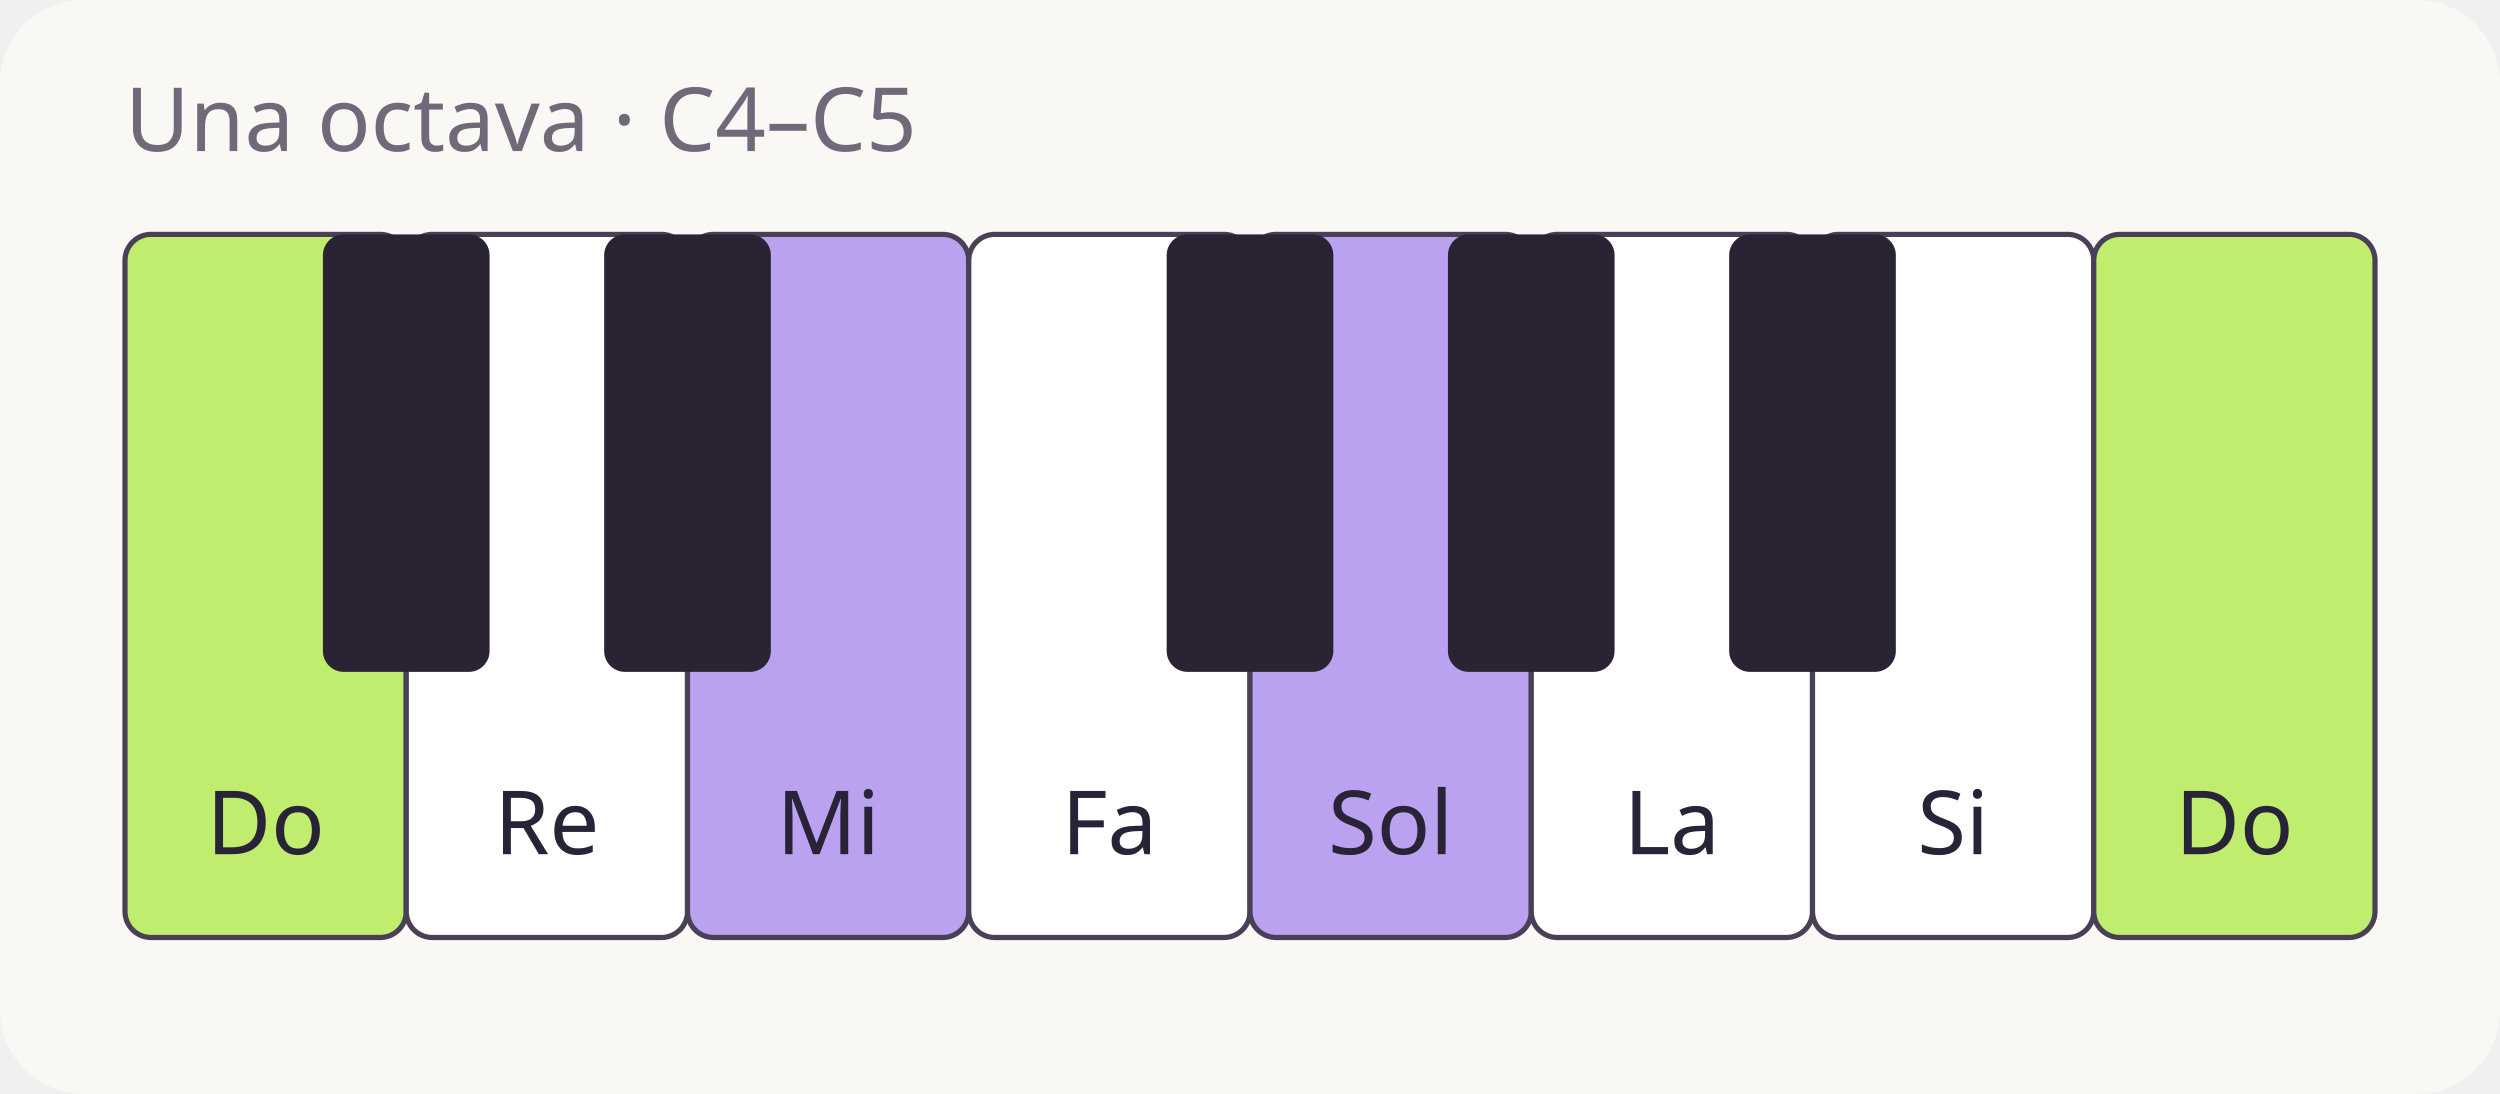
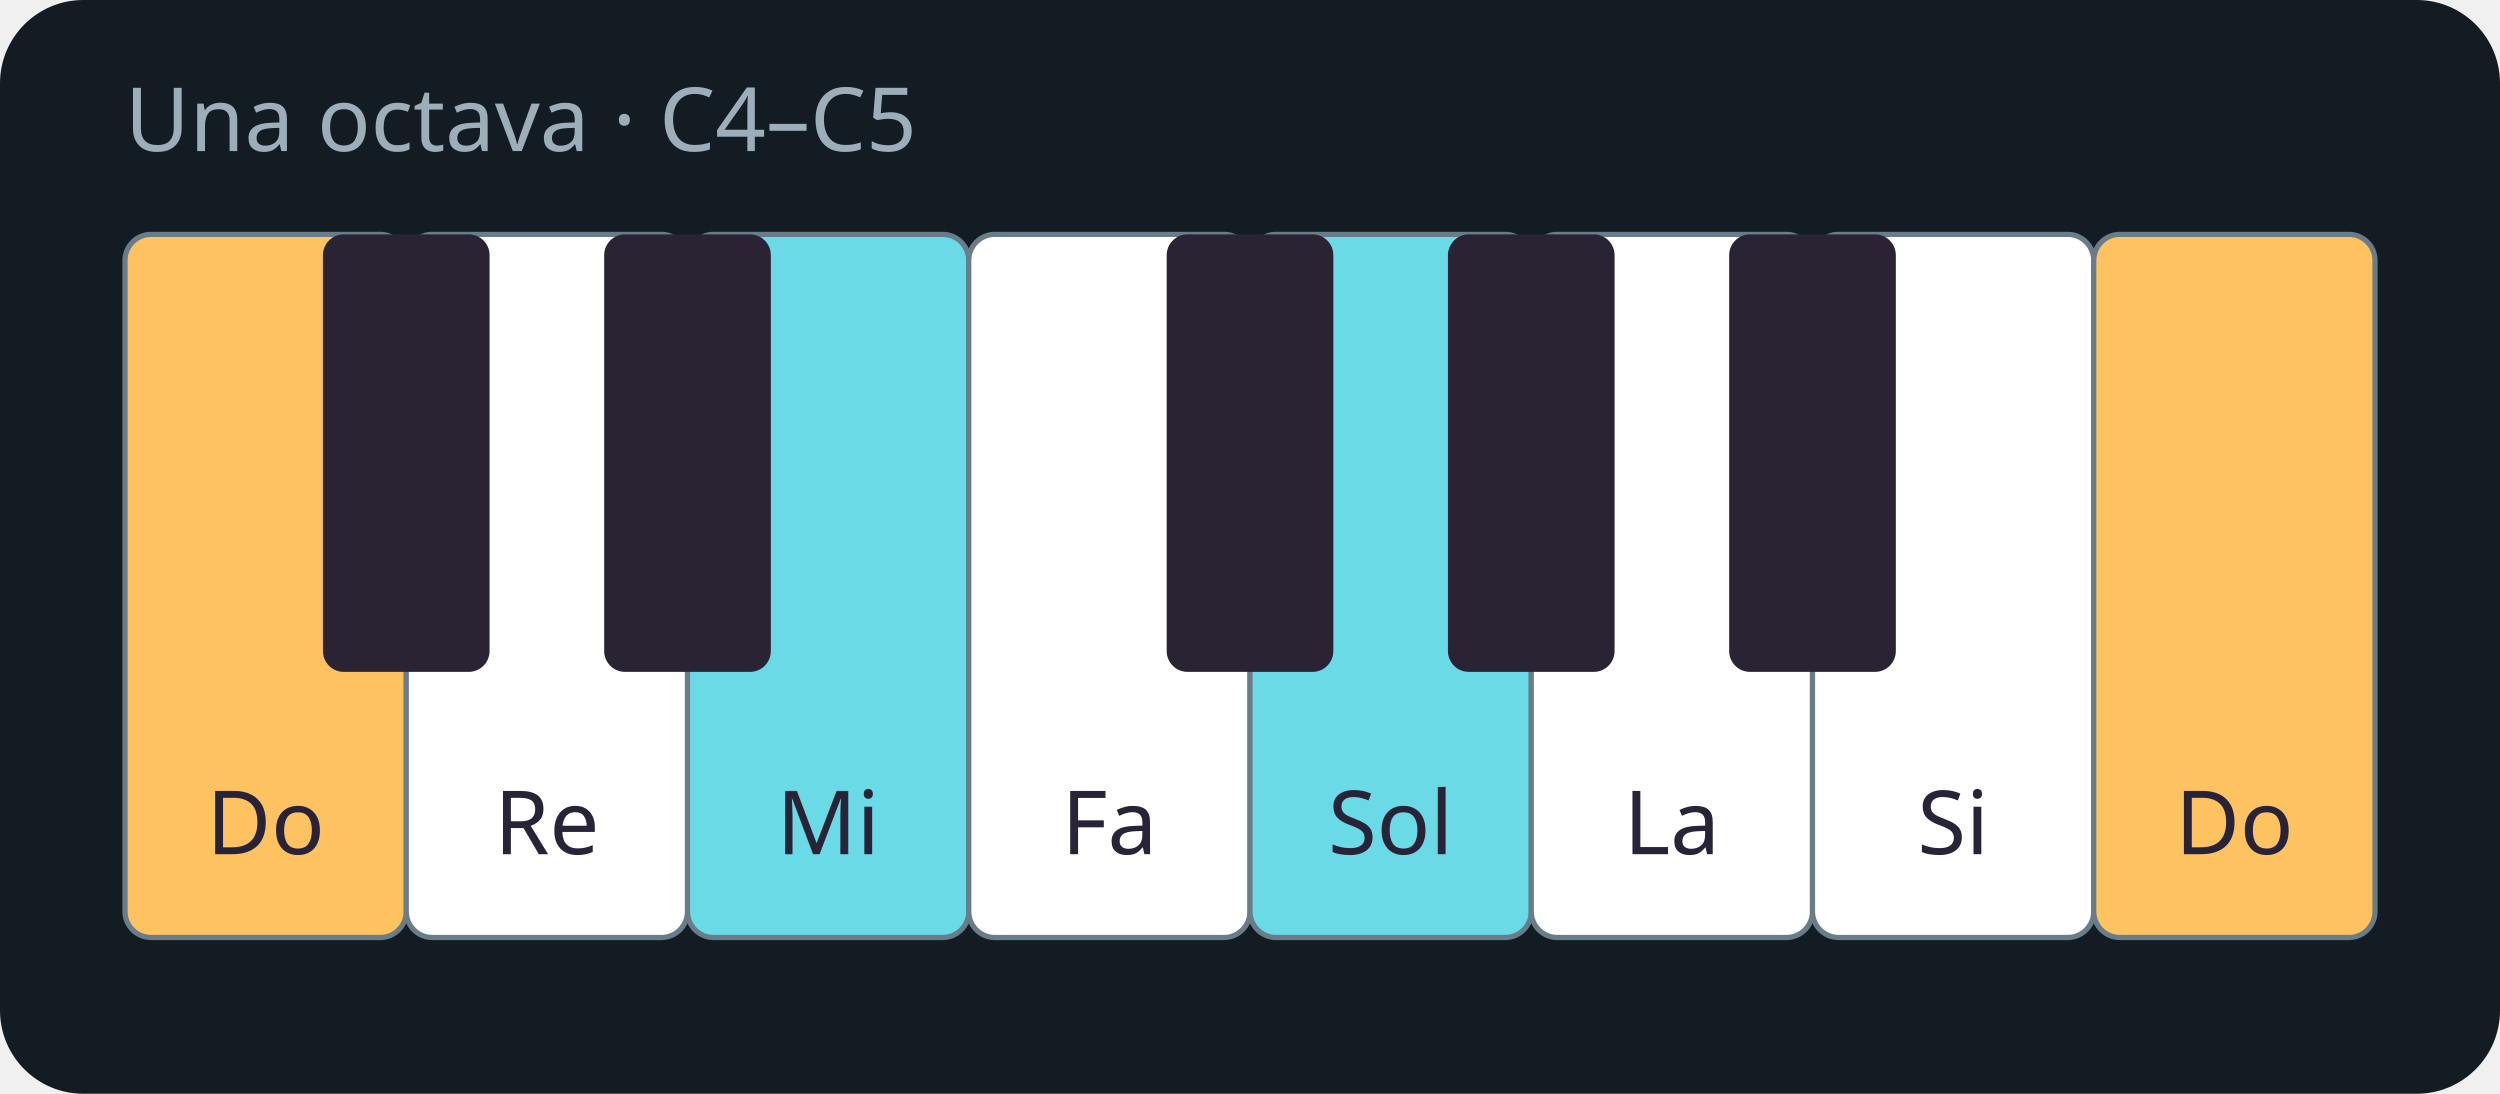
<svg xmlns="http://www.w3.org/2000/svg" viewBox="0 0 480 210" role="img" aria-label="Teclado: notas marcadas de la colección seleccionada">
-   <rect width="480" height="210" rx="16" fill="#faf8f4" />
-   <text x="24" y="29" font-family="system-ui" font-size="17" fill="#706979">Una octava · C4–C5</text>
-   <rect x="24" y="45" width="54" height="135" rx="5" fill="#c0ed6d" stroke="#494057" />
+   <rect width="480" height="210" rx="16" fill="#131c23" />
+   <text x="24" y="29" font-family="system-ui" font-size="17" fill="#9caeb9">Una octava · C4–C5</text>
+   <rect x="24" y="45" width="54" height="135" rx="5" fill="#ffc261" stroke="#687d89" />
  <text x="51" y="164" text-anchor="middle" fill="#282337" font-family="system-ui" font-size="17">Do</text>
-   <rect x="78" y="45" width="54" height="135" rx="5" fill="#fff" stroke="#494057" />
+   <rect x="78" y="45" width="54" height="135" rx="5" fill="#fff" stroke="#687d89" />
  <text x="105" y="164" text-anchor="middle" fill="#282337" font-family="system-ui" font-size="17">Re</text>
-   <rect x="132" y="45" width="54" height="135" rx="5" fill="#baa2f1" stroke="#494057" />
+   <rect x="132" y="45" width="54" height="135" rx="5" fill="#69dae6" stroke="#687d89" />
  <text x="159" y="164" text-anchor="middle" fill="#282337" font-family="system-ui" font-size="17">Mi</text>
-   <rect x="186" y="45" width="54" height="135" rx="5" fill="#fff" stroke="#494057" />
+   <rect x="186" y="45" width="54" height="135" rx="5" fill="#fff" stroke="#687d89" />
  <text x="213" y="164" text-anchor="middle" fill="#282337" font-family="system-ui" font-size="17">Fa</text>
-   <rect x="240" y="45" width="54" height="135" rx="5" fill="#baa2f1" stroke="#494057" />
+   <rect x="240" y="45" width="54" height="135" rx="5" fill="#69dae6" stroke="#687d89" />
  <text x="267" y="164" text-anchor="middle" fill="#282337" font-family="system-ui" font-size="17">Sol</text>
-   <rect x="294" y="45" width="54" height="135" rx="5" fill="#fff" stroke="#494057" />
+   <rect x="294" y="45" width="54" height="135" rx="5" fill="#fff" stroke="#687d89" />
  <text x="321" y="164" text-anchor="middle" fill="#282337" font-family="system-ui" font-size="17">La</text>
-   <rect x="348" y="45" width="54" height="135" rx="5" fill="#fff" stroke="#494057" />
+   <rect x="348" y="45" width="54" height="135" rx="5" fill="#fff" stroke="#687d89" />
  <text x="375" y="164" text-anchor="middle" fill="#282337" font-family="system-ui" font-size="17">Si</text>
-   <rect x="402" y="45" width="54" height="135" rx="5" fill="#c0ed6d" stroke="#494057" />
+   <rect x="402" y="45" width="54" height="135" rx="5" fill="#ffc261" stroke="#687d89" />
  <text x="429" y="164" text-anchor="middle" fill="#282337" font-family="system-ui" font-size="17">Do</text>
  <rect x="62" y="45" width="32" height="84" rx="4" fill="#292333" />
  <rect x="116" y="45" width="32" height="84" rx="4" fill="#292333" />
  <rect x="224" y="45" width="32" height="84" rx="4" fill="#292333" />
  <rect x="278" y="45" width="32" height="84" rx="4" fill="#292333" />
  <rect x="332" y="45" width="32" height="84" rx="4" fill="#292333" />
</svg>
